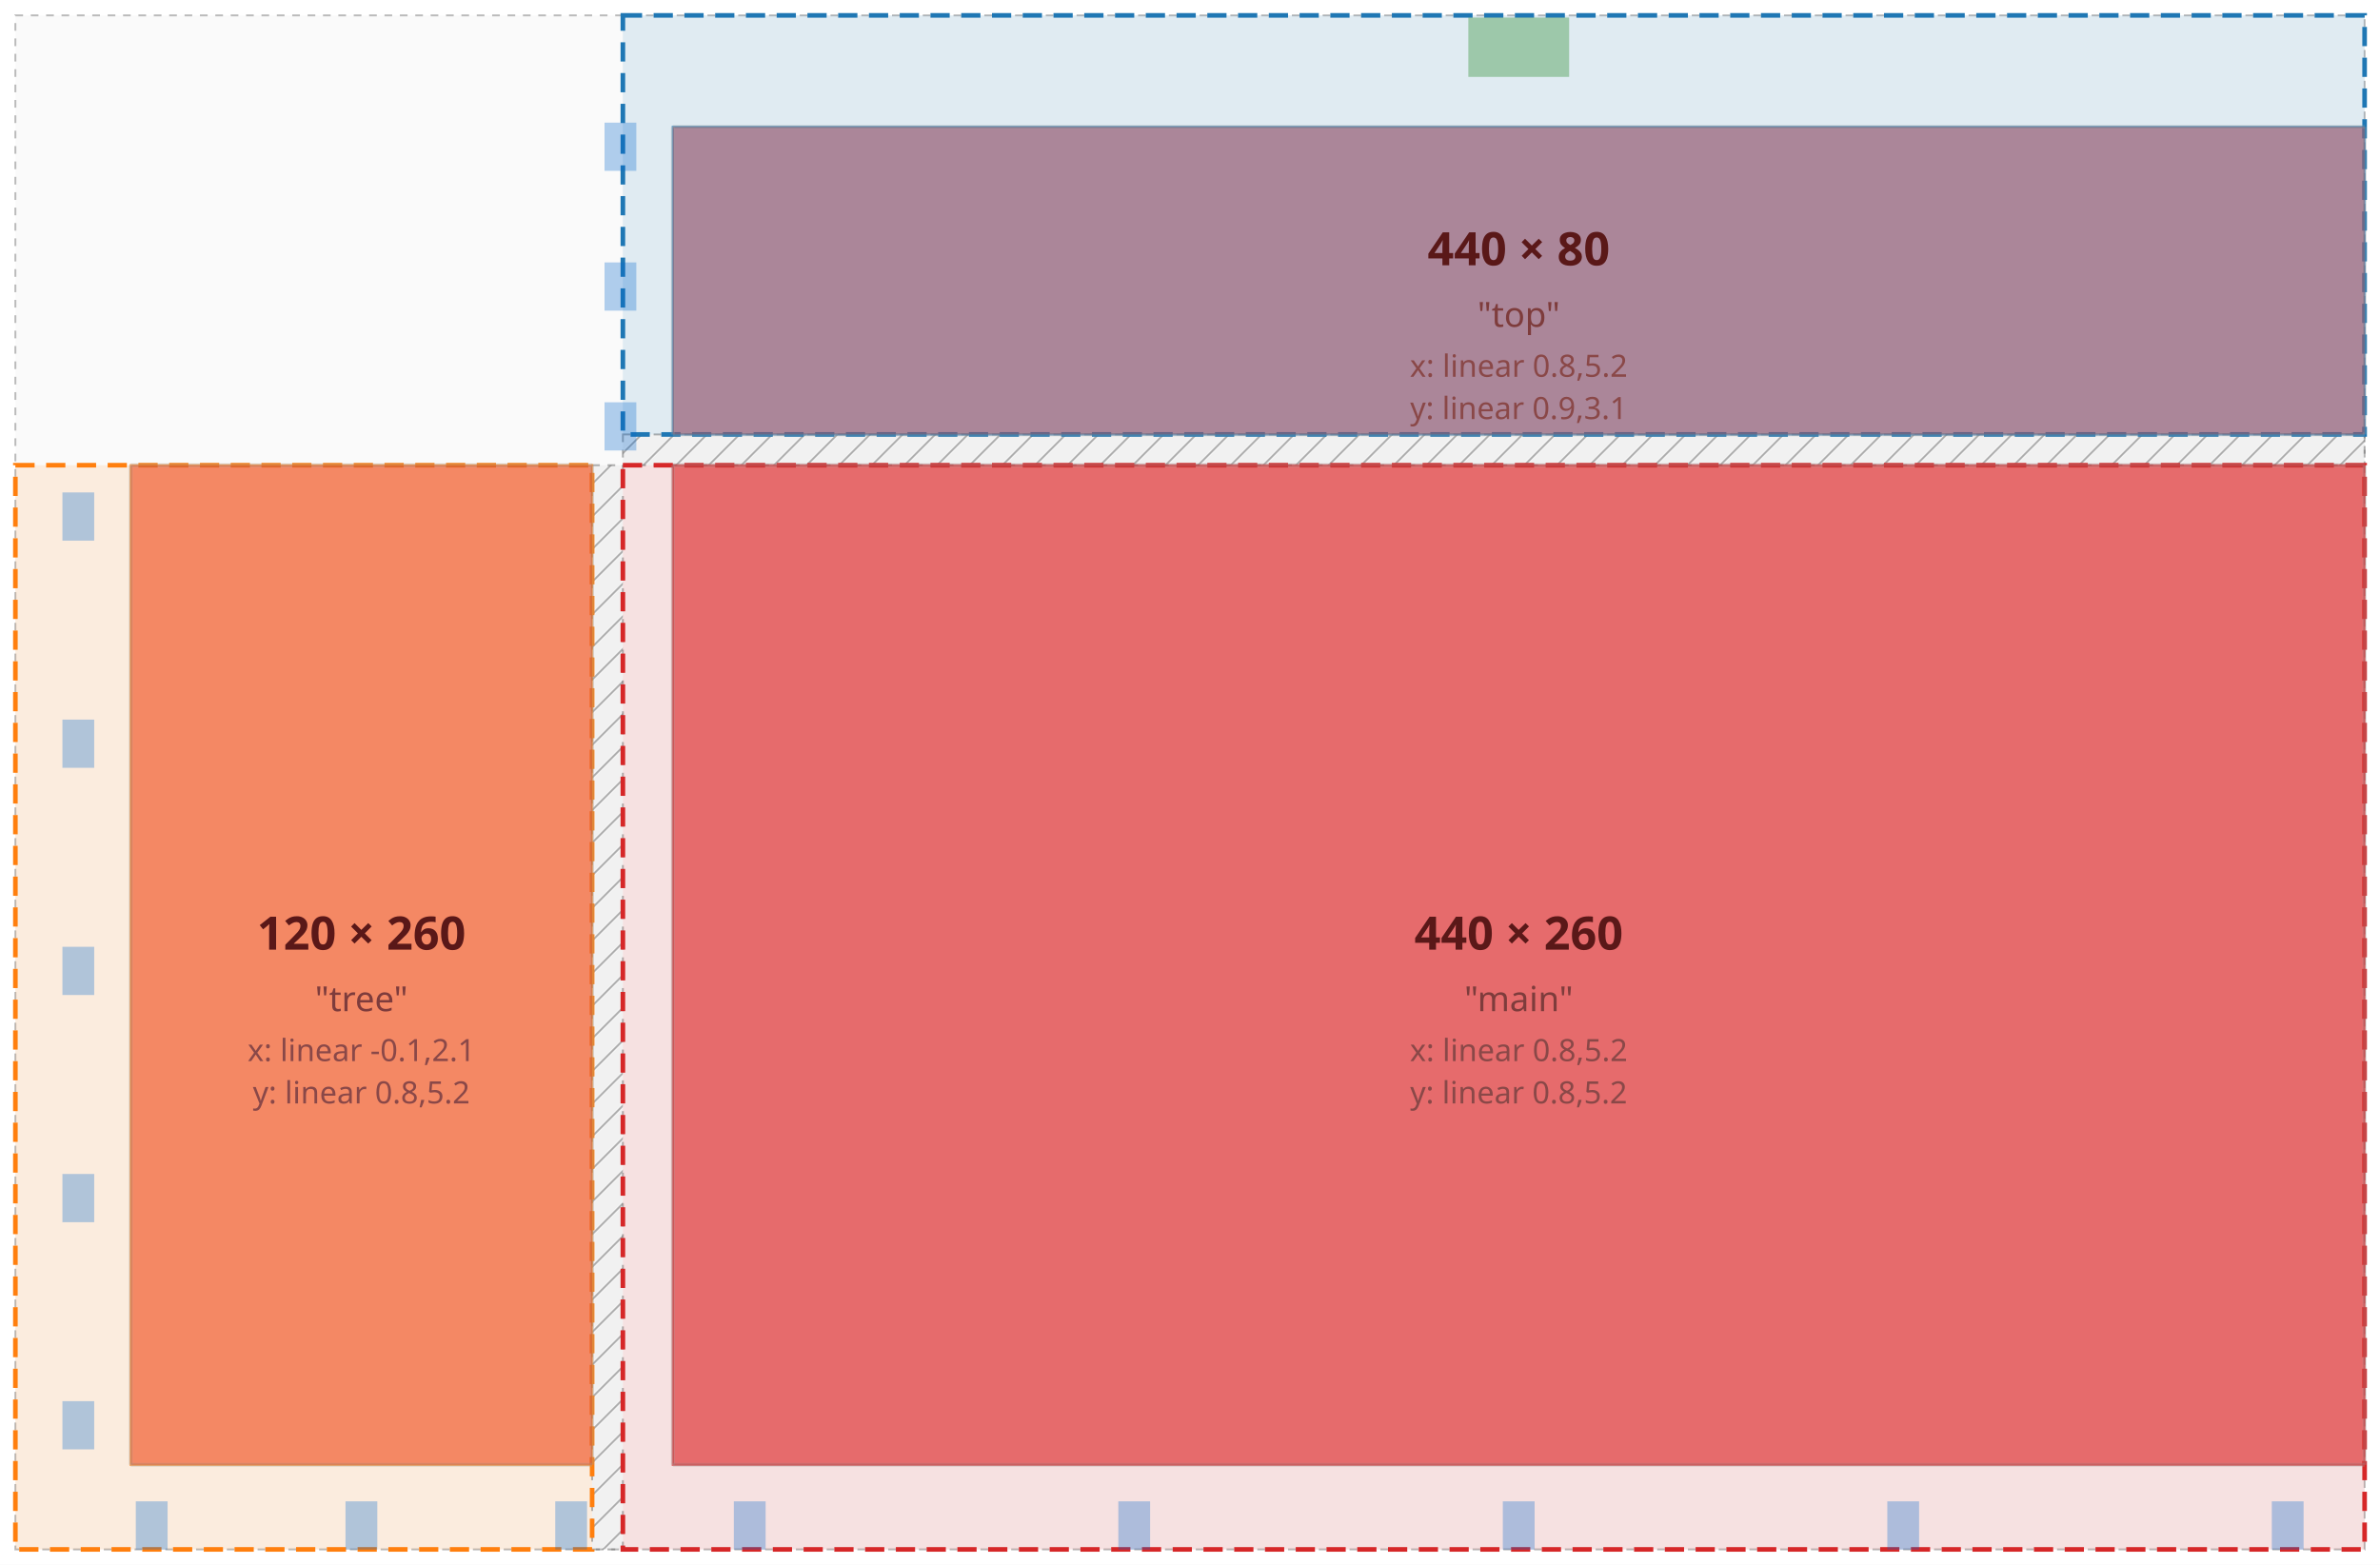
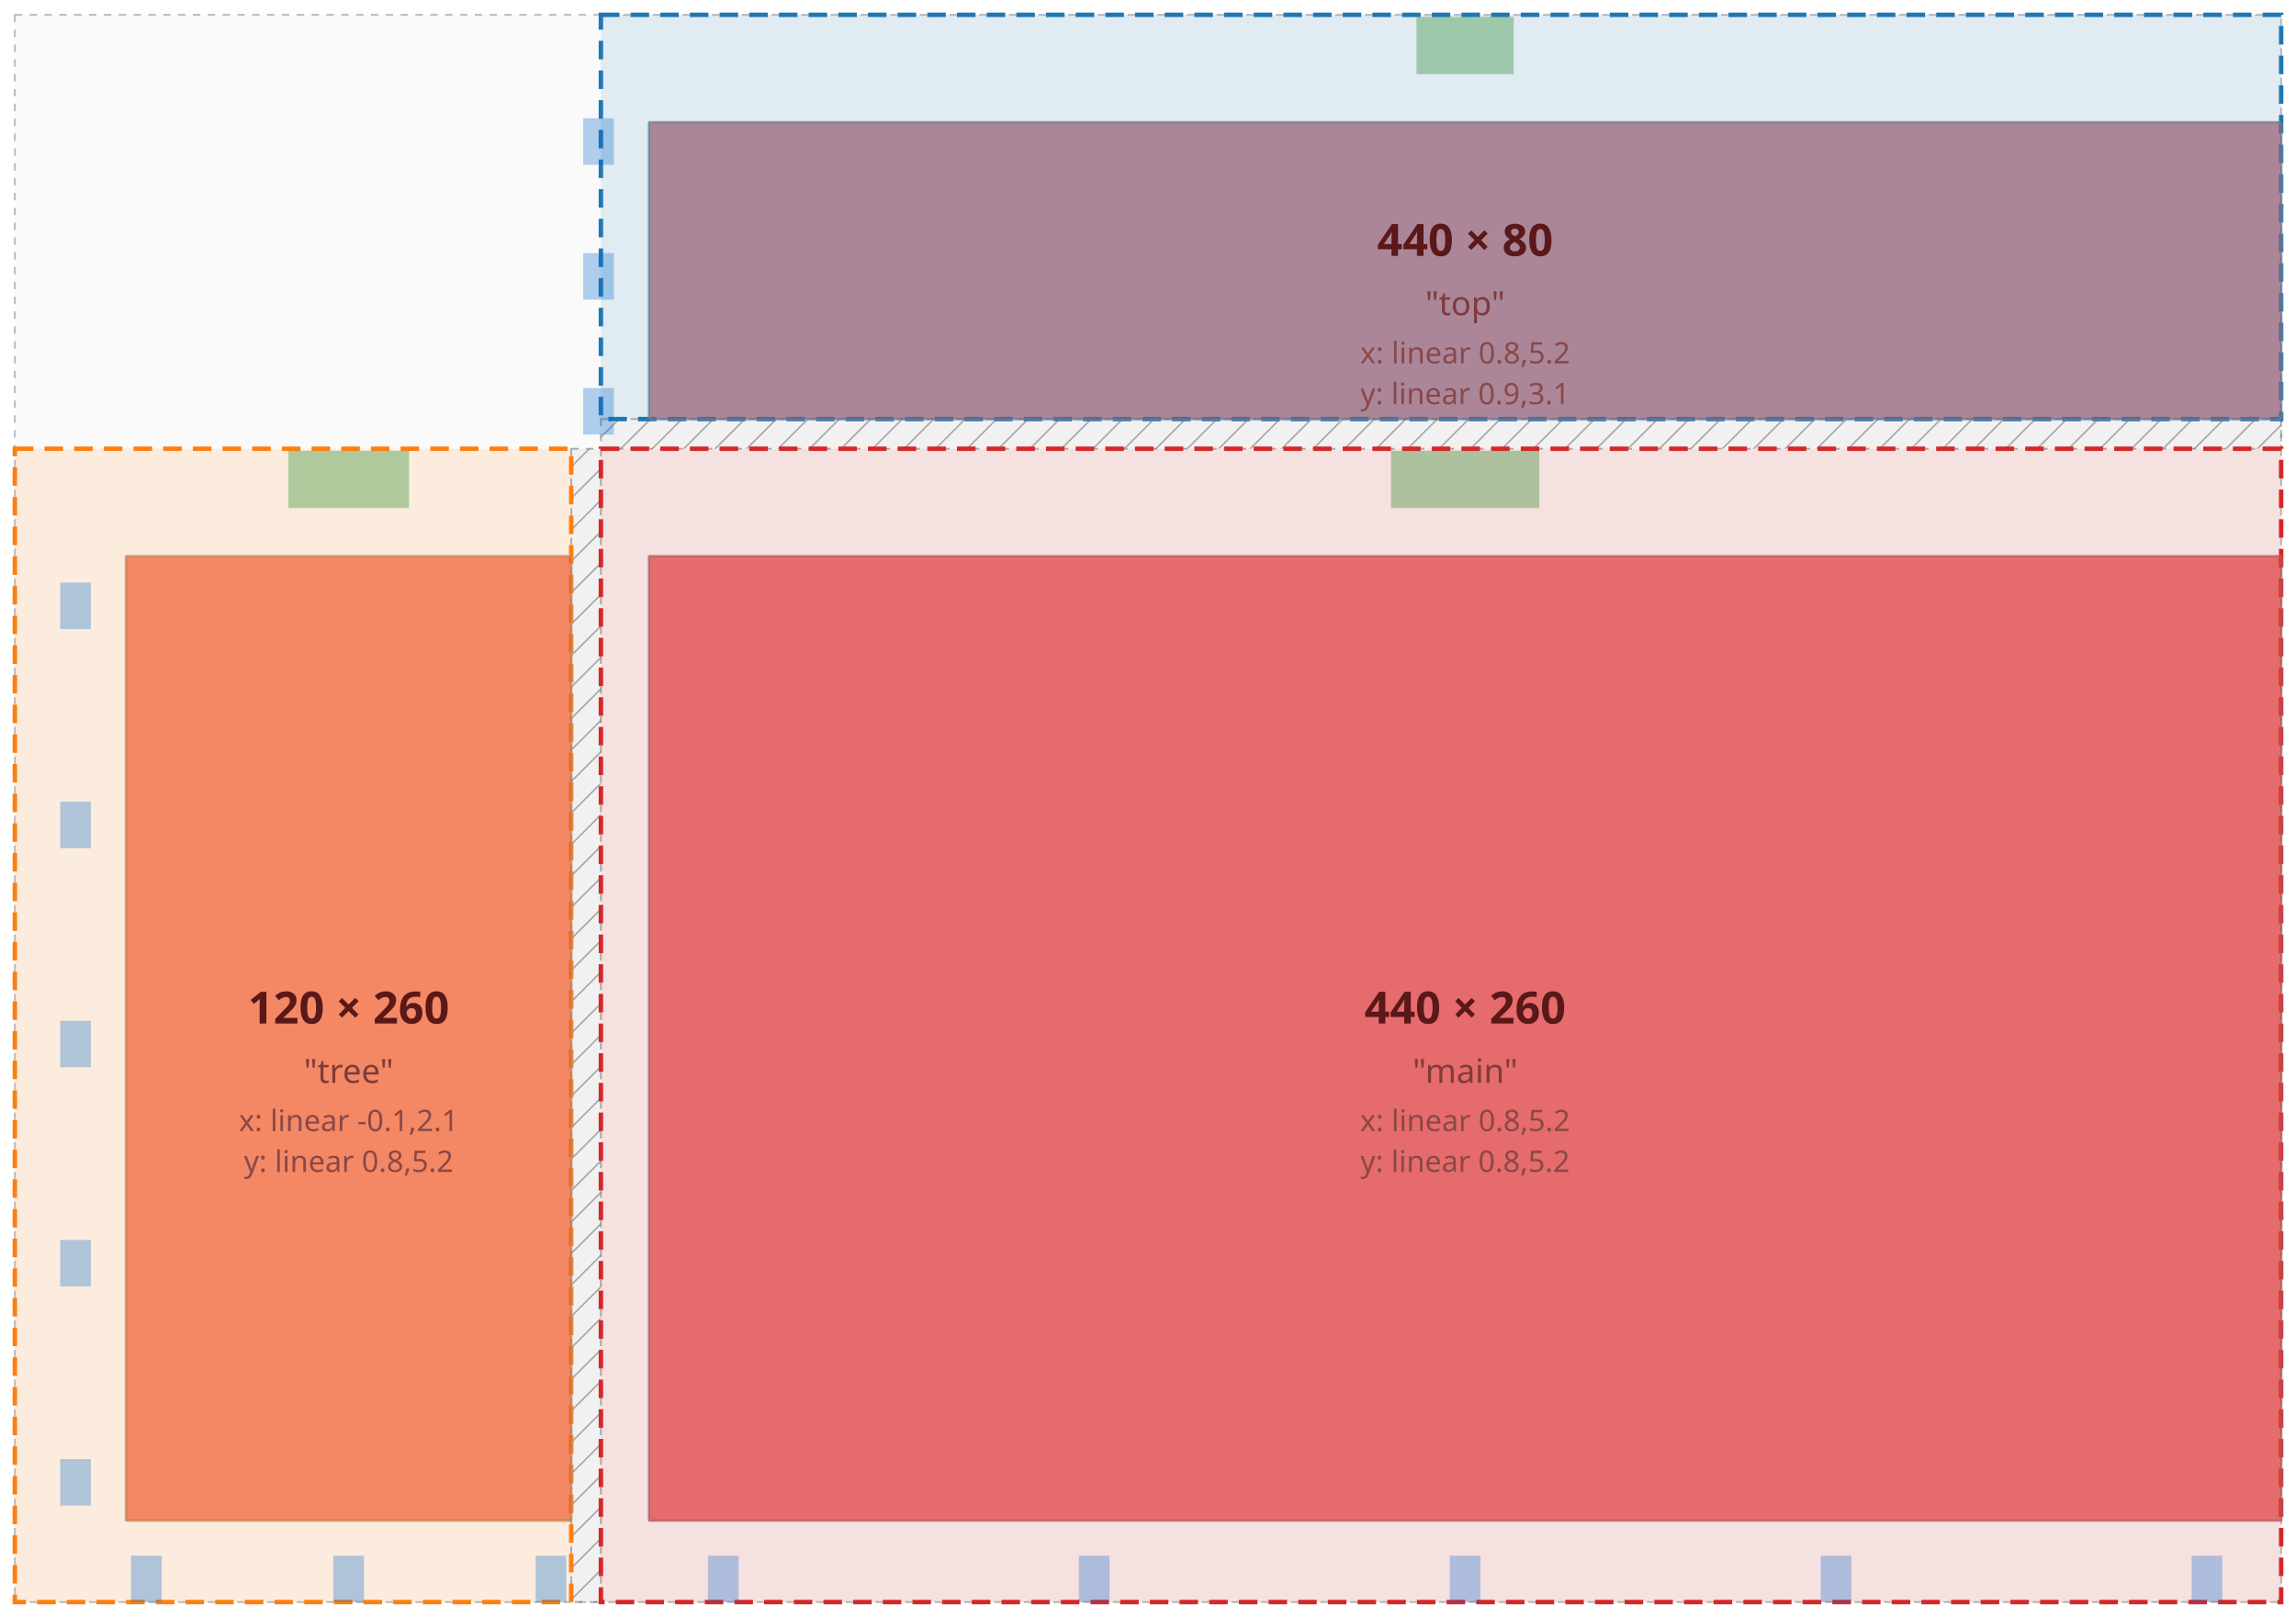
- <svg xmlns="http://www.w3.org/2000/svg" width="619" height="407" viewBox="0 0 619 407" font-family="DejaVu Sans, Bitstream Vera Sans, Verdana, Arial, sans-serif" font-size="11" data-plotlet-version="0.6.0" data-plotlet-schema="2" data-plotlet-kind="layout">
-   <rect width="619" height="407" fill="#fff" />
+ <svg xmlns="http://www.w3.org/2000/svg" width="619" height="436" viewBox="0 0 619 436" font-family="DejaVu Sans, Bitstream Vera Sans, Verdana, Arial, sans-serif" font-size="11" data-plotlet-version="0.6.0" data-plotlet-schema="2" data-plotlet-kind="layout">
+   <rect width="619" height="436" fill="#fff" />
  <g transform="translate(4,4)">
    <g transform="translate(0.00,0.00)" data-plotlet-kind="diagram">
      <g font-family="sans-serif">
-         <rect x="0.00" y="0.00" width="611.00" height="399.00" fill="#fafafa" />
+         <rect x="0.00" y="0.00" width="611.00" height="428.00" fill="#fafafa" />
        <defs>
          <pattern id="plotlet-gap-hatch" patternUnits="userSpaceOnUse" width="6" height="6" patternTransform="rotate(45)">
            <rect width="6" height="6" fill="#666" fill-opacity="0.06" />
            <line x1="0" y1="0" x2="0" y2="6" stroke="#666" stroke-opacity="0.45" stroke-width="1" />
          </pattern>
        </defs>
-         <rect x="0.00" y="0.00" width="611.00" height="399.00" fill="none" stroke="#bbb" stroke-width="0.50" stroke-dasharray="2,2" />
+         <rect x="0.00" y="0.00" width="611.00" height="428.00" fill="none" stroke="#bbb" stroke-width="0.50" stroke-dasharray="2,2" />
        <rect x="158.00" y="109.00" width="453.00" height="8.00" fill="url(#plotlet-gap-hatch)" stroke="#666" stroke-width="0.50" stroke-dasharray="2,2" stroke-opacity="0.50" />
-         <rect x="150.00" y="117.00" width="8.00" height="282.00" fill="url(#plotlet-gap-hatch)" stroke="#666" stroke-width="0.50" stroke-dasharray="2,2" stroke-opacity="0.50" />
+         <rect x="150.00" y="117.00" width="8.00" height="311.00" fill="url(#plotlet-gap-hatch)" stroke="#666" stroke-width="0.50" stroke-dasharray="2,2" stroke-opacity="0.50" />
        <rect x="158.00" y="0.00" width="453.00" height="109.00" fill="#1f77b4" stroke="#1f77b4" stroke-width="1.20" stroke-dasharray="5,3" fill-opacity="0.12" />
        <rect x="171.00" y="29.00" width="440.00" height="80.00" fill="#1f77b4" stroke="#1f77b4" stroke-width="0.60" fill-opacity="0.38" stroke-opacity="0.60" />
        <text x="391.00" y="65.00" text-anchor="middle" font-size="12" fill="#222" font-weight="bold">440 × 80</text>
        <text x="391.00" y="81.00" text-anchor="middle" font-size="9" fill="#555">"top"</text>
        <text x="391.00" y="94.00" text-anchor="middle" font-size="8" fill="#666">x: linear 0.8,5.2</text>
        <text x="391.00" y="105.00" text-anchor="middle" font-size="8" fill="#666">y: linear 0.9,3.1</text>
-         <rect x="0.00" y="117.00" width="150.00" height="282.00" fill="#ff7f0e" stroke="#ff7f0e" stroke-width="1.20" stroke-dasharray="5,3" fill-opacity="0.12" />
-         <rect x="30.00" y="117.00" width="120.00" height="260.00" fill="#ff7f0e" stroke="#ff7f0e" stroke-width="0.60" fill-opacity="0.38" stroke-opacity="0.60" />
-         <text x="90.00" y="243.00" text-anchor="middle" font-size="12" fill="#222" font-weight="bold">120 × 260</text>
-         <text x="90.00" y="259.00" text-anchor="middle" font-size="9" fill="#555">"tree"</text>
-         <text x="90.00" y="272.00" text-anchor="middle" font-size="8" fill="#666">x: linear -0.1,2.1</text>
-         <text x="90.00" y="283.00" text-anchor="middle" font-size="8" fill="#666">y: linear 0.8,5.2</text>
-         <rect x="158.00" y="117.00" width="453.00" height="282.00" fill="#d62728" stroke="#d62728" stroke-width="1.20" stroke-dasharray="5,3" fill-opacity="0.12" />
-         <rect x="171.00" y="117.00" width="440.00" height="260.00" fill="#d62728" stroke="#d62728" stroke-width="0.60" fill-opacity="0.38" stroke-opacity="0.60" />
-         <text x="391.00" y="243.00" text-anchor="middle" font-size="12" fill="#222" font-weight="bold">440 × 260</text>
-         <text x="391.00" y="259.00" text-anchor="middle" font-size="9" fill="#555">"main"</text>
-         <text x="391.00" y="272.00" text-anchor="middle" font-size="8" fill="#666">x: linear 0.8,5.2</text>
-         <text x="391.00" y="283.00" text-anchor="middle" font-size="8" fill="#666">y: linear 0.8,5.2</text>
+         <rect x="0.00" y="117.00" width="150.00" height="311.00" fill="#ff7f0e" stroke="#ff7f0e" stroke-width="1.20" stroke-dasharray="5,3" fill-opacity="0.12" />
+         <rect x="30.00" y="146.00" width="120.00" height="260.00" fill="#ff7f0e" stroke="#ff7f0e" stroke-width="0.60" fill-opacity="0.38" stroke-opacity="0.60" />
+         <text x="90.00" y="272.00" text-anchor="middle" font-size="12" fill="#222" font-weight="bold">120 × 260</text>
+         <text x="90.00" y="288.00" text-anchor="middle" font-size="9" fill="#555">"tree"</text>
+         <text x="90.00" y="301.00" text-anchor="middle" font-size="8" fill="#666">x: linear -0.1,2.1</text>
+         <text x="90.00" y="312.00" text-anchor="middle" font-size="8" fill="#666">y: linear 0.8,5.2</text>
+         <rect x="158.00" y="117.00" width="453.00" height="311.00" fill="#d62728" stroke="#d62728" stroke-width="1.20" stroke-dasharray="5,3" fill-opacity="0.12" />
+         <rect x="171.00" y="146.00" width="440.00" height="260.00" fill="#d62728" stroke="#d62728" stroke-width="0.60" fill-opacity="0.38" stroke-opacity="0.60" />
+         <text x="391.00" y="272.00" text-anchor="middle" font-size="12" fill="#222" font-weight="bold">440 × 260</text>
+         <text x="391.00" y="288.00" text-anchor="middle" font-size="9" fill="#555">"main"</text>
+         <text x="391.00" y="301.00" text-anchor="middle" font-size="8" fill="#666">x: linear 0.8,5.2</text>
+         <text x="391.00" y="312.00" text-anchor="middle" font-size="8" fill="#666">y: linear 0.8,5.2</text>
        <rect x="171.00" y="29.00" width="440.00" height="80.00" fill="#d00" fill-opacity="0.3" />
        <rect x="171.00" y="28.50" width="440.00" height="1.00" fill="#999" fill-opacity="0.3" />
        <rect x="171.00" y="108.50" width="440.00" height="1.00" fill="#999" fill-opacity="0.3" />
        <rect x="170.50" y="29.00" width="1.00" height="80.00" fill="#999" fill-opacity="0.3" />
        <rect x="610.50" y="29.00" width="1.00" height="80.00" fill="#999" fill-opacity="0.3" />
        <rect x="153.23" y="100.63" width="8.27" height="12.54" fill="#06c" fill-opacity="0.3" />
        <rect x="153.23" y="64.26" width="8.27" height="12.54" fill="#06c" fill-opacity="0.3" />
        <rect x="153.23" y="27.90" width="8.27" height="12.54" fill="#06c" fill-opacity="0.3" />
        <rect x="377.89" y="0.56" width="26.22" height="15.44" fill="#070" fill-opacity="0.3" />
-         <rect x="30.00" y="117.00" width="120.00" height="260.00" fill="#d00" fill-opacity="0.3" />
-         <rect x="30.00" y="116.50" width="120.00" height="1.00" fill="#999" fill-opacity="0.3" />
-         <rect x="30.00" y="376.50" width="120.00" height="1.00" fill="#999" fill-opacity="0.3" />
-         <rect x="29.50" y="117.00" width="1.00" height="260.00" fill="#999" fill-opacity="0.3" />
-         <rect x="149.50" y="117.00" width="1.00" height="260.00" fill="#999" fill-opacity="0.3" />
-         <rect x="31.32" y="386.50" width="8.27" height="12.54" fill="#06c" fill-opacity="0.3" />
-         <rect x="85.86" y="386.50" width="8.27" height="12.54" fill="#06c" fill-opacity="0.3" />
-         <rect x="140.41" y="386.50" width="8.27" height="12.54" fill="#06c" fill-opacity="0.3" />
-         <rect x="12.23" y="360.44" width="8.27" height="12.54" fill="#06c" fill-opacity="0.3" />
-         <rect x="12.23" y="301.35" width="8.27" height="12.54" fill="#06c" fill-opacity="0.3" />
-         <rect x="12.23" y="242.26" width="8.27" height="12.54" fill="#06c" fill-opacity="0.3" />
-         <rect x="12.23" y="183.17" width="8.27" height="12.54" fill="#06c" fill-opacity="0.3" />
-         <rect x="12.23" y="124.08" width="8.27" height="12.54" fill="#06c" fill-opacity="0.3" />
-         <rect x="171.00" y="117.00" width="440.00" height="260.00" fill="#d00" fill-opacity="0.3" />
-         <rect x="171.00" y="116.50" width="440.00" height="1.00" fill="#999" fill-opacity="0.3" />
-         <rect x="171.00" y="376.50" width="440.00" height="1.00" fill="#999" fill-opacity="0.3" />
-         <rect x="170.50" y="117.00" width="1.00" height="260.00" fill="#999" fill-opacity="0.3" />
-         <rect x="610.50" y="117.00" width="1.00" height="260.00" fill="#999" fill-opacity="0.3" />
-         <rect x="186.86" y="386.50" width="8.27" height="12.54" fill="#06c" fill-opacity="0.3" />
-         <rect x="286.86" y="386.50" width="8.27" height="12.54" fill="#06c" fill-opacity="0.3" />
-         <rect x="386.86" y="386.50" width="8.27" height="12.54" fill="#06c" fill-opacity="0.3" />
-         <rect x="486.86" y="386.50" width="8.27" height="12.54" fill="#06c" fill-opacity="0.3" />
-         <rect x="586.86" y="386.50" width="8.27" height="12.54" fill="#06c" fill-opacity="0.3" />
+         <rect x="30.00" y="146.00" width="120.00" height="260.00" fill="#d00" fill-opacity="0.3" />
+         <rect x="30.00" y="145.50" width="120.00" height="1.00" fill="#999" fill-opacity="0.3" />
+         <rect x="30.00" y="405.50" width="120.00" height="1.00" fill="#999" fill-opacity="0.3" />
+         <rect x="29.50" y="146.00" width="1.00" height="260.00" fill="#999" fill-opacity="0.3" />
+         <rect x="149.50" y="146.00" width="1.00" height="260.00" fill="#999" fill-opacity="0.3" />
+         <rect x="31.32" y="415.50" width="8.27" height="12.54" fill="#06c" fill-opacity="0.3" />
+         <rect x="85.86" y="415.50" width="8.27" height="12.54" fill="#06c" fill-opacity="0.3" />
+         <rect x="140.41" y="415.50" width="8.27" height="12.54" fill="#06c" fill-opacity="0.3" />
+         <rect x="12.23" y="389.44" width="8.27" height="12.54" fill="#06c" fill-opacity="0.3" />
+         <rect x="12.23" y="330.35" width="8.27" height="12.54" fill="#06c" fill-opacity="0.3" />
+         <rect x="12.23" y="271.26" width="8.27" height="12.54" fill="#06c" fill-opacity="0.3" />
+         <rect x="12.23" y="212.17" width="8.27" height="12.54" fill="#06c" fill-opacity="0.3" />
+         <rect x="12.23" y="153.08" width="8.27" height="12.54" fill="#06c" fill-opacity="0.3" />
+         <rect x="73.73" y="117.56" width="32.54" height="15.44" fill="#070" fill-opacity="0.3" />
+         <rect x="171.00" y="146.00" width="440.00" height="260.00" fill="#d00" fill-opacity="0.3" />
+         <rect x="171.00" y="145.50" width="440.00" height="1.00" fill="#999" fill-opacity="0.3" />
+         <rect x="171.00" y="405.50" width="440.00" height="1.00" fill="#999" fill-opacity="0.3" />
+         <rect x="170.50" y="146.00" width="1.00" height="260.00" fill="#999" fill-opacity="0.3" />
+         <rect x="610.50" y="146.00" width="1.00" height="260.00" fill="#999" fill-opacity="0.3" />
+         <rect x="186.86" y="415.50" width="8.27" height="12.54" fill="#06c" fill-opacity="0.3" />
+         <rect x="286.86" y="415.50" width="8.27" height="12.54" fill="#06c" fill-opacity="0.3" />
+         <rect x="386.86" y="415.50" width="8.27" height="12.54" fill="#06c" fill-opacity="0.3" />
+         <rect x="486.86" y="415.50" width="8.27" height="12.54" fill="#06c" fill-opacity="0.3" />
+         <rect x="586.86" y="415.50" width="8.27" height="12.54" fill="#06c" fill-opacity="0.3" />
+         <rect x="371.01" y="117.56" width="39.98" height="15.44" fill="#070" fill-opacity="0.3" />
      </g>
    </g>
  </g>
</svg>
